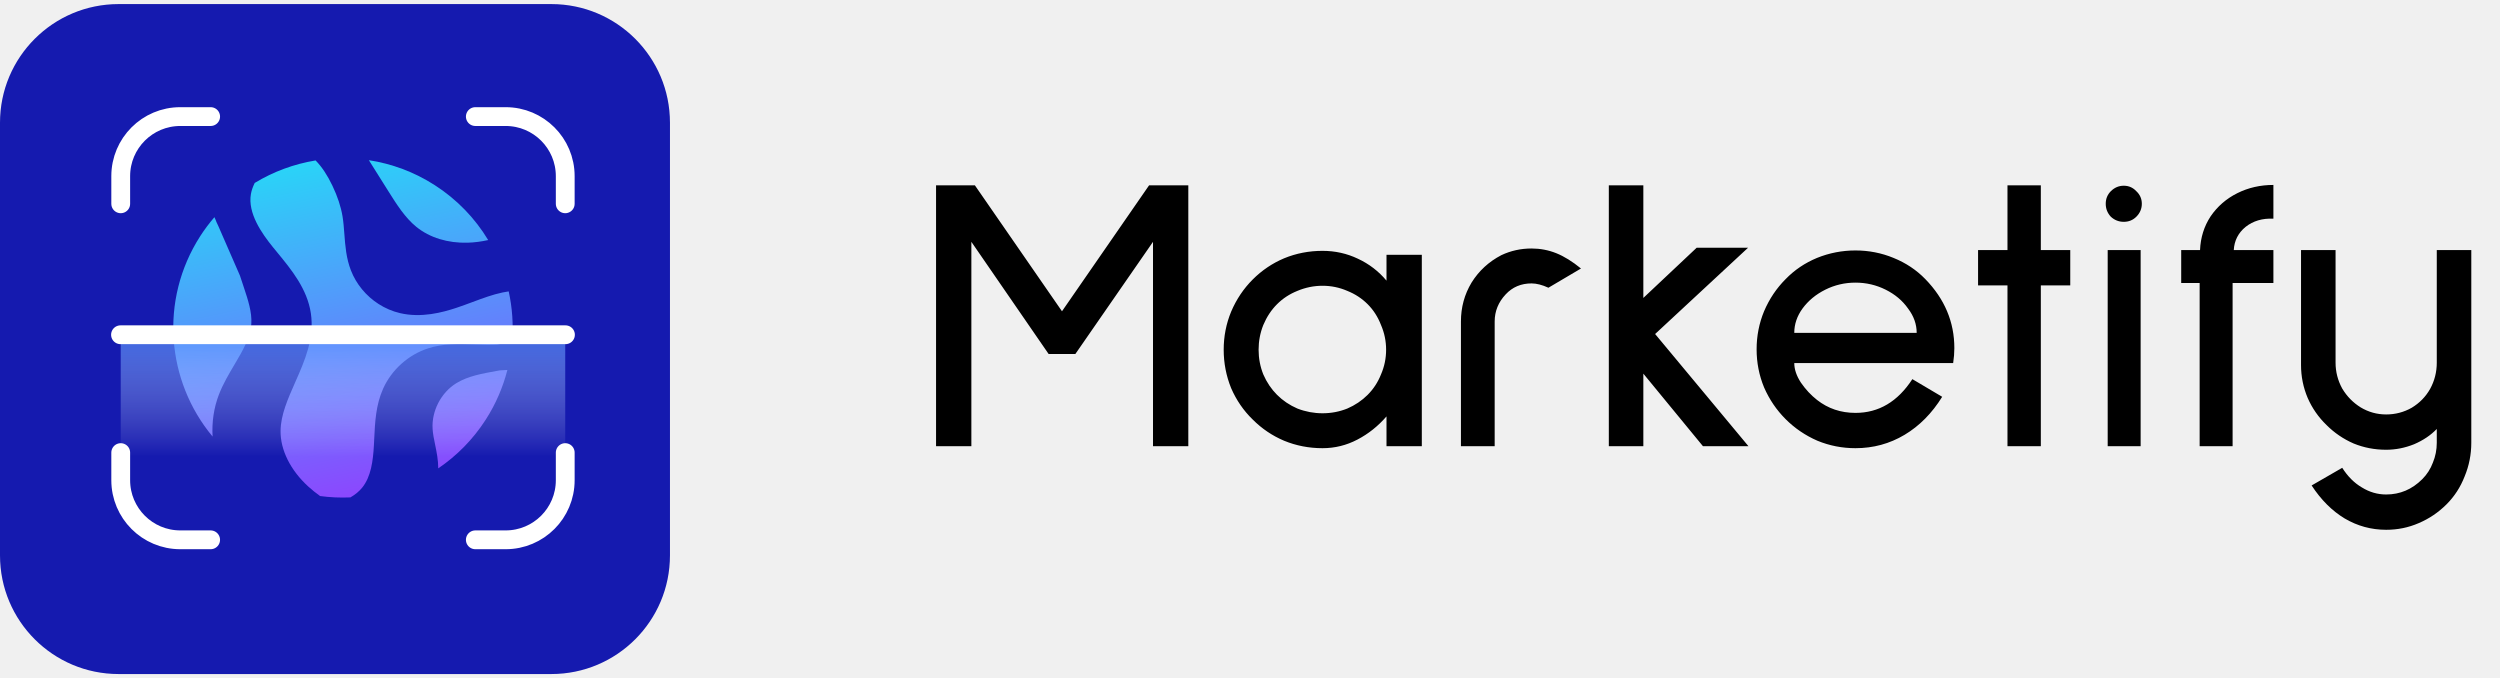
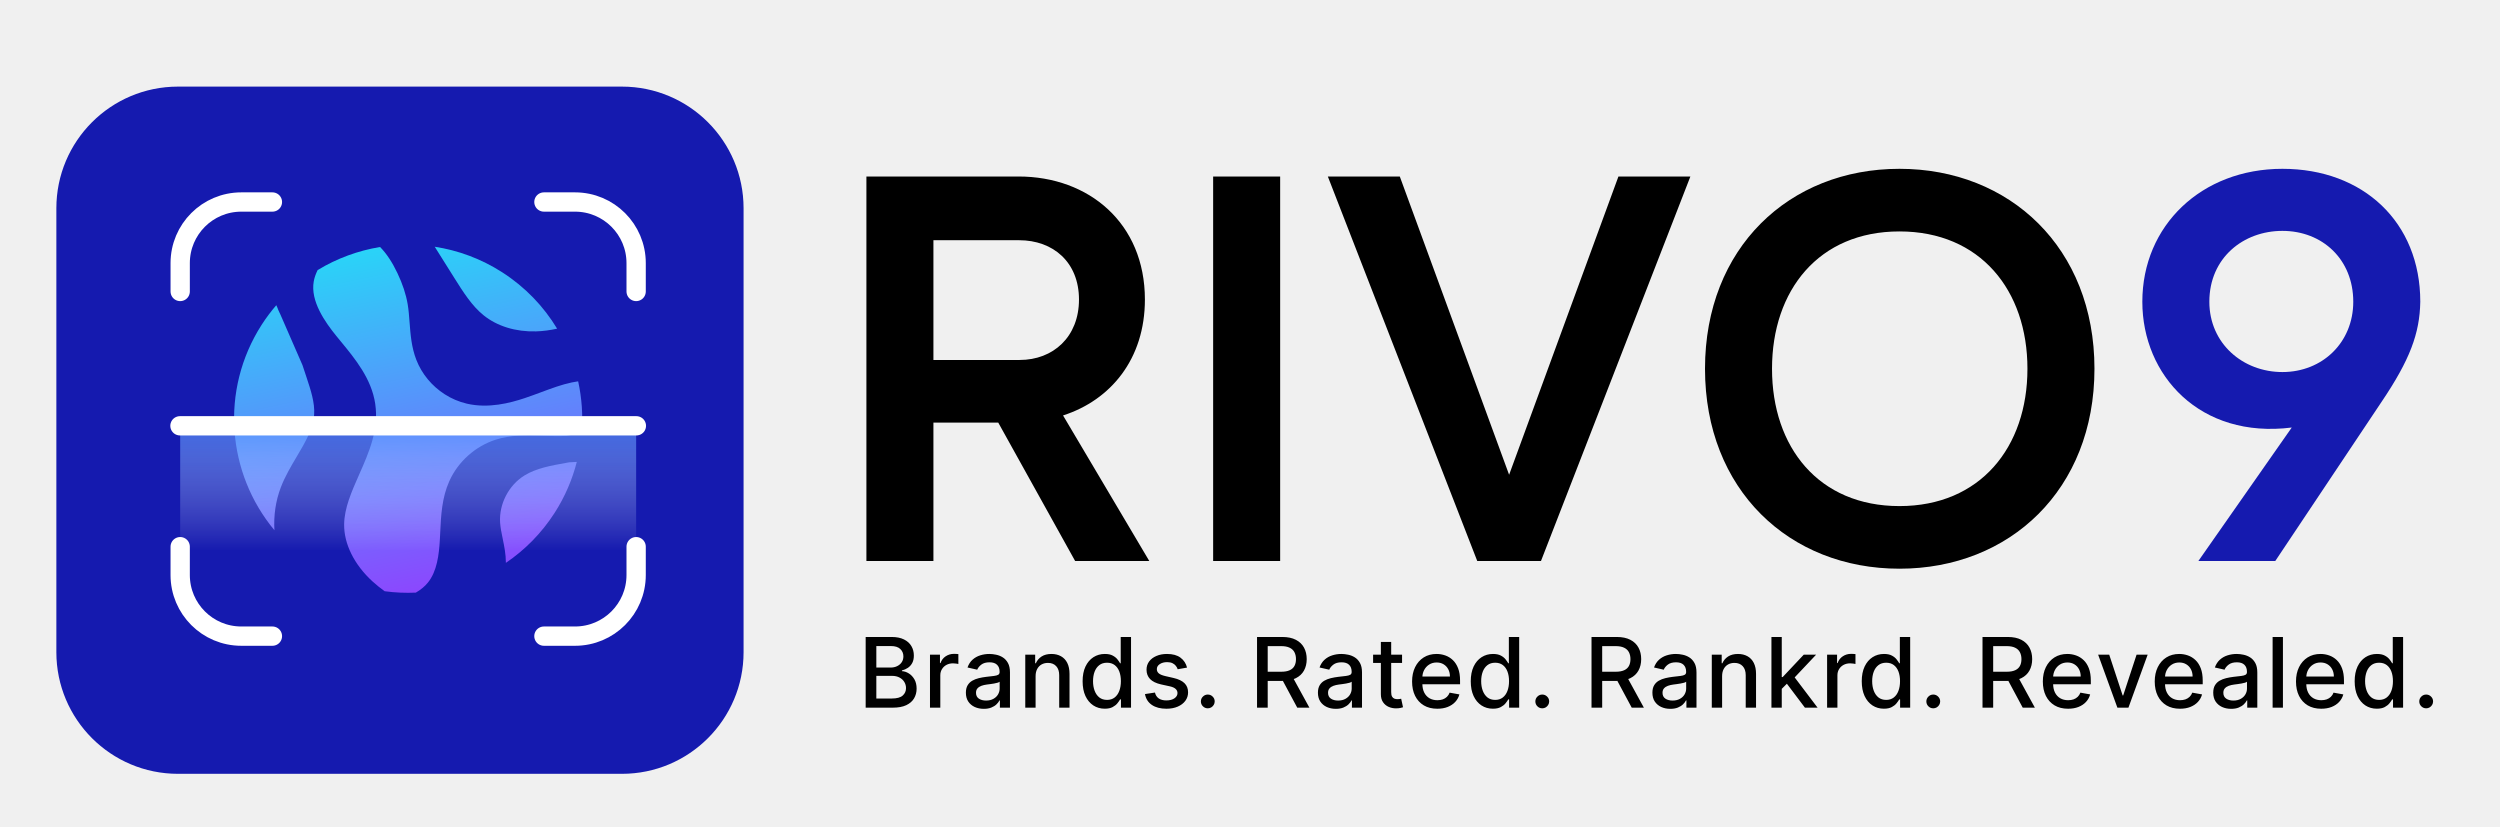
- <svg xmlns="http://www.w3.org/2000/svg" width="214" height="58" viewBox="0 0 214 58" fill="none">
-   <rect y="0.349" width="57.349" height="57.349" rx="10.153" fill="#151AAF" />
-   <path d="M98.697 38.197V20.701L92.048 30.305H89.764L83.149 20.701V38.197H80.126V15.865H83.451L90.906 26.645L98.361 15.865H101.72V38.197H98.697ZM118.684 38.197V35.645C117.968 36.473 117.14 37.134 116.199 37.626C115.259 38.119 114.263 38.365 113.21 38.365C112.046 38.365 110.949 38.152 109.919 37.727C108.912 37.301 108.016 36.697 107.233 35.913C106.449 35.152 105.833 34.257 105.386 33.227C104.96 32.175 104.748 31.078 104.748 29.936C104.748 28.794 104.96 27.708 105.386 26.678C105.833 25.626 106.449 24.708 107.233 23.924C108.016 23.141 108.912 22.536 109.919 22.111C110.949 21.686 112.046 21.473 113.21 21.473C114.285 21.473 115.293 21.697 116.233 22.145C117.196 22.592 118.013 23.219 118.684 24.025V21.809H121.707V38.197H118.684ZM113.21 24.462C112.472 24.462 111.755 24.607 111.061 24.898C110.389 25.167 109.807 25.548 109.315 26.04C108.822 26.533 108.431 27.126 108.139 27.82C107.871 28.492 107.736 29.197 107.736 29.936C107.736 30.674 107.871 31.38 108.139 32.051C108.431 32.723 108.822 33.305 109.315 33.798C109.807 34.29 110.389 34.682 111.061 34.973C111.755 35.242 112.472 35.376 113.21 35.376C113.949 35.376 114.654 35.242 115.326 34.973C115.998 34.682 116.58 34.29 117.072 33.798C117.565 33.305 117.946 32.723 118.214 32.051C118.505 31.38 118.651 30.674 118.651 29.936C118.651 29.197 118.505 28.492 118.214 27.82C117.946 27.126 117.565 26.533 117.072 26.04C116.58 25.548 115.998 25.167 115.326 24.898C114.654 24.607 113.949 24.462 113.21 24.462ZM132.545 24.63C132.007 24.383 131.526 24.26 131.101 24.26C130.205 24.26 129.466 24.574 128.884 25.201C128.257 25.872 127.944 26.645 127.944 27.518V38.197H125.056V27.518C125.056 26.309 125.358 25.201 125.963 24.193C126.589 23.186 127.44 22.402 128.515 21.842C129.321 21.462 130.183 21.271 131.101 21.271C131.84 21.271 132.545 21.406 133.216 21.674C133.888 21.943 134.593 22.38 135.332 22.984L132.545 24.63ZM145.775 38.197L140.67 31.984V38.197H137.715V15.865H140.67V25.503L145.237 21.204H149.637L141.678 28.592L149.67 38.197H145.775ZM153.59 31.078C153.59 31.615 153.78 32.175 154.161 32.757C154.564 33.339 155.023 33.831 155.538 34.234C156.478 34.973 157.575 35.343 158.829 35.343C160.821 35.343 162.445 34.38 163.698 32.454L166.251 33.966C165.377 35.376 164.303 36.462 163.027 37.223C161.751 37.984 160.351 38.365 158.829 38.365C157.687 38.365 156.601 38.152 155.571 37.727C154.541 37.279 153.635 36.663 152.851 35.88C152.068 35.096 151.452 34.19 151.004 33.16C150.579 32.13 150.366 31.044 150.366 29.902C150.366 28.76 150.579 27.674 151.004 26.645C151.452 25.592 152.068 24.674 152.851 23.891C153.612 23.107 154.508 22.503 155.538 22.077C156.59 21.652 157.687 21.439 158.829 21.439C159.971 21.439 161.056 21.652 162.086 22.077C163.139 22.503 164.045 23.107 164.807 23.891C166.463 25.592 167.292 27.563 167.292 29.801C167.292 30.204 167.258 30.63 167.191 31.078H153.59ZM158.829 24.193C157.911 24.193 157.049 24.395 156.243 24.798C155.437 25.201 154.788 25.738 154.295 26.41C153.825 27.059 153.59 27.753 153.59 28.492H164.068C164.068 27.753 163.821 27.059 163.329 26.41C162.859 25.738 162.221 25.201 161.415 24.798C160.609 24.395 159.747 24.193 158.829 24.193ZM174.695 24.428V38.197H171.84V24.428H169.322V21.406H171.84V15.865H174.695V21.406H177.214V24.428H174.695ZM181.795 18.988C181.37 18.988 181.001 18.842 180.687 18.551C180.396 18.238 180.251 17.868 180.251 17.443C180.251 17.018 180.396 16.659 180.687 16.368C181.001 16.055 181.37 15.898 181.795 15.898C182.221 15.898 182.579 16.055 182.87 16.368C183.183 16.659 183.34 17.018 183.34 17.443C183.34 17.868 183.183 18.238 182.87 18.551C182.579 18.842 182.221 18.988 181.795 18.988ZM180.418 38.197V21.406H183.239V38.197H180.418ZM191.111 24.227V38.197H188.29V24.227H186.711V21.406H188.323C188.368 20.331 188.67 19.368 189.23 18.518C189.812 17.667 190.573 17.006 191.514 16.536C192.454 16.066 193.484 15.831 194.603 15.831V18.719C193.663 18.674 192.868 18.91 192.219 19.424C191.592 19.939 191.256 20.6 191.211 21.406H194.603V24.227H191.111ZM204.256 45.35C202.98 45.35 201.793 45.026 200.696 44.376C199.621 43.727 198.681 42.787 197.875 41.555L200.494 40.044C200.965 40.783 201.524 41.343 202.174 41.723C202.823 42.126 203.517 42.328 204.256 42.328C205.442 42.328 206.472 41.891 207.345 41.018C207.748 40.615 208.051 40.145 208.252 39.608C208.476 39.07 208.588 38.499 208.588 37.895V36.719C208.073 37.257 207.424 37.693 206.64 38.029C205.856 38.343 205.062 38.499 204.256 38.499C203.271 38.499 202.342 38.32 201.468 37.962C200.595 37.581 199.823 37.055 199.151 36.384C198.457 35.712 197.92 34.94 197.539 34.066C197.159 33.171 196.968 32.23 196.968 31.245V21.406H199.924V31.044C199.924 31.828 200.114 32.566 200.494 33.26C200.897 33.932 201.424 34.469 202.073 34.872C202.745 35.275 203.472 35.477 204.256 35.477C205.039 35.477 205.767 35.286 206.439 34.906C207.11 34.503 207.636 33.966 208.017 33.294C208.398 32.6 208.588 31.85 208.588 31.044V21.406H211.543V37.895C211.543 38.902 211.353 39.865 210.972 40.783C210.614 41.701 210.099 42.496 209.427 43.167C208.733 43.861 207.939 44.399 207.043 44.779C206.17 45.16 205.241 45.35 204.256 45.35Z" fill="black" />
-   <path d="M20.059 31.228C20.768 30.032 21.437 28.903 21.513 27.705C21.576 26.718 21.227 25.666 20.89 24.649L20.541 23.597C19.936 22.189 19.323 20.785 18.704 19.385C18.645 19.266 18.587 19.146 18.534 19.019C18.506 18.952 18.48 18.885 18.455 18.818C18.422 18.742 18.387 18.667 18.353 18.591C17.917 19.099 17.509 19.639 17.137 20.218C13.624 25.689 14.244 32.627 18.198 37.369C18.128 36.149 18.297 34.919 18.739 33.775C19.091 32.861 19.583 32.031 20.059 31.228Z" fill="url(#paint0_linear_37_5149)" />
-   <path d="M43.84 29.228C43.483 29.311 43.117 29.391 42.73 29.463C42.672 29.474 42.614 29.484 42.556 29.495C41.95 29.532 41.316 29.509 40.659 29.483L40.549 29.478C39.212 29.425 37.908 29.412 36.643 29.82C34.957 30.363 33.519 31.653 32.795 33.27C32.17 34.666 32.101 36.132 32.034 37.549C32.026 37.734 32.017 37.92 32.007 38.104C31.935 39.438 31.763 40.802 31.006 41.739C30.749 42.057 30.416 42.334 29.998 42.577C29.134 42.616 28.264 42.578 27.399 42.461C27.044 42.207 26.705 41.936 26.383 41.642C24.858 40.248 23.995 38.512 24.016 36.878C24.034 35.514 24.632 34.16 25.267 32.728L25.267 32.726C26.085 30.878 26.931 28.967 26.609 26.814C26.297 24.727 24.942 23.079 23.747 21.626L23.716 21.587C23.596 21.442 23.476 21.296 23.358 21.151C22.41 19.983 21.185 18.24 21.48 16.6C21.534 16.299 21.641 15.989 21.804 15.659C23.409 14.684 25.181 14.034 27.014 13.734C27.545 14.272 28.02 14.984 28.457 15.901C28.897 16.825 29.179 17.679 29.319 18.514C29.398 18.989 29.436 19.483 29.475 20.006L29.476 20.016L29.476 20.017C29.553 21.043 29.633 22.102 30.04 23.149C30.499 24.333 31.346 25.341 32.405 26.021C32.969 26.383 33.593 26.653 34.252 26.806C36.066 27.23 37.871 26.748 39.071 26.349C39.531 26.196 39.984 26.027 40.423 25.864L40.441 25.857L40.448 25.855C41.332 25.526 42.168 25.214 43.024 25.034C43.196 24.998 43.37 24.969 43.545 24.943C43.853 26.343 43.954 27.787 43.84 29.228Z" fill="url(#paint1_linear_37_5149)" />
-   <path d="M40.028 20.775C38.337 20.823 36.781 20.345 35.643 19.423C34.671 18.637 33.948 17.487 33.248 16.374L33.248 16.374L31.575 13.712C33.524 14.012 35.443 14.711 37.209 15.845C39.141 17.086 40.678 18.708 41.789 20.549C41.187 20.683 40.599 20.759 40.028 20.775Z" fill="url(#paint2_linear_37_5149)" />
-   <path d="M43.318 31.674C43.356 31.673 43.394 31.671 43.432 31.669C43.056 33.137 42.446 34.572 41.582 35.918C40.486 37.624 39.093 39.023 37.514 40.092C37.512 39.378 37.381 38.716 37.249 38.077C37.151 37.603 37.058 37.156 37.031 36.727C36.933 35.188 37.749 33.61 39.062 32.8C40.045 32.195 41.266 31.976 42.559 31.744L42.791 31.702C42.966 31.693 43.138 31.683 43.318 31.674Z" fill="url(#paint3_linear_37_5149)" />
-   <rect x="10.334" y="28.655" width="38.05" height="13.936" fill="url(#paint4_linear_37_5149)" />
-   <path d="M10.315 28.655H48.403" stroke="white" stroke-width="1.61" stroke-linecap="round" />
-   <path d="M10.334 17.445V15.079C10.334 12.262 12.617 9.979 15.434 9.979H18.031" stroke="white" stroke-width="1.61" stroke-linecap="round" />
-   <path d="M10.334 38.742V41.108C10.334 43.924 12.617 46.208 15.434 46.208H18.03" stroke="white" stroke-width="1.61" stroke-linecap="round" />
-   <path d="M48.384 17.445V15.079C48.384 12.262 46.101 9.979 43.285 9.979H40.688" stroke="white" stroke-width="1.61" stroke-linecap="round" />
-   <path d="M48.384 38.742V41.108C48.384 43.924 46.101 46.208 43.285 46.208H40.688" stroke="white" stroke-width="1.61" stroke-linecap="round" />
+ <svg xmlns="http://www.w3.org/2000/svg" width="484" height="160" viewBox="0 0 484 160" fill="none">
+   <rect x="10.911" y="16.767" width="133.045" height="133.045" rx="23.555" fill="#151AAF" />
+   <path d="M57.446 88.404C59.09 85.63 60.643 83.01 60.819 80.231C60.964 77.941 60.156 75.502 59.374 73.142L58.565 70.7C57.16 67.435 55.739 64.178 54.303 60.93C54.166 60.654 54.03 60.374 53.907 60.081C53.842 59.925 53.784 59.769 53.725 59.613C53.647 59.437 53.567 59.263 53.489 59.087C52.477 60.265 51.53 61.519 50.667 62.863C42.517 75.553 43.956 91.649 53.129 102.65C52.965 99.821 53.359 96.966 54.383 94.312C55.201 92.193 56.342 90.267 57.446 88.404Z" fill="url(#paint0_linear_872_3492)" />
+   <path d="M112.616 83.764C111.788 83.958 110.939 84.143 110.041 84.311C109.907 84.336 109.772 84.359 109.637 84.384C108.231 84.471 106.759 84.415 105.235 84.355L104.98 84.345C101.879 84.222 98.853 84.191 95.919 85.137C92.008 86.398 88.672 89.39 86.992 93.141C85.542 96.38 85.382 99.78 85.227 103.068C85.207 103.499 85.187 103.929 85.163 104.356C84.996 107.452 84.598 110.615 82.842 112.79C82.246 113.527 81.473 114.17 80.503 114.733C78.498 114.823 76.481 114.736 74.473 114.464C73.651 113.874 72.863 113.245 72.118 112.565C68.579 109.33 66.578 105.302 66.626 101.513C66.667 98.347 68.056 95.208 69.527 91.884L69.528 91.881C71.425 87.594 73.388 83.16 72.641 78.164C71.918 73.322 68.775 69.5 66.002 66.128L65.929 66.039C65.65 65.701 65.373 65.363 65.099 65.026C62.9 62.316 60.058 58.274 60.743 54.468C60.868 53.77 61.117 53.052 61.494 52.286C65.217 50.024 69.328 48.517 73.581 47.819C74.813 49.068 75.915 50.719 76.929 52.846C77.949 54.989 78.603 56.972 78.927 58.908C79.112 60.01 79.198 61.157 79.29 62.37L79.292 62.394L79.292 62.397C79.472 64.775 79.658 67.234 80.6 69.662C81.665 72.408 83.629 74.746 86.087 76.324C87.396 77.165 88.844 77.79 90.372 78.146C94.58 79.129 98.768 78.012 101.552 77.086C102.619 76.731 103.671 76.339 104.69 75.96L104.73 75.945L104.745 75.939C106.797 75.175 108.736 74.453 110.723 74.034C111.122 73.95 111.526 73.885 111.93 73.825C112.645 77.071 112.88 80.422 112.616 83.764Z" fill="url(#paint1_linear_872_3492)" />
+   <path d="M103.773 64.155C99.849 64.266 96.238 63.157 93.598 61.018C91.344 59.194 89.666 56.526 88.044 53.945L88.043 53.945L84.162 47.769C88.683 48.464 93.136 50.087 97.232 52.718C101.713 55.596 105.279 59.359 107.858 63.629C106.461 63.94 105.096 64.118 103.773 64.155Z" fill="url(#paint2_linear_872_3492)" />
+   <path d="M111.405 89.439C111.492 89.436 111.581 89.431 111.669 89.427C110.797 92.834 109.382 96.162 107.378 99.284C104.836 103.242 101.603 106.487 97.94 108.968C97.936 107.312 97.63 105.776 97.324 104.293C97.097 103.194 96.883 102.156 96.819 101.162C96.592 97.591 98.485 93.93 101.532 92.052C103.811 90.647 106.644 90.139 109.643 89.602L110.181 89.504C110.588 89.483 110.988 89.459 111.405 89.439Z" fill="url(#paint3_linear_872_3492)" />
+   <rect x="34.884" y="82.436" width="88.274" height="32.331" fill="url(#paint4_linear_872_3492)" />
+   <path d="M34.84 82.436H123.202" stroke="white" stroke-width="3.736" stroke-linecap="round" />
+   <path d="M34.885 56.429V50.939C34.885 44.406 40.181 39.109 46.715 39.109H52.74" stroke="white" stroke-width="3.736" stroke-linecap="round" />
+   <path d="M34.884 105.836V111.325C34.884 117.859 40.181 123.156 46.714 123.156H52.739" stroke="white" stroke-width="3.736" stroke-linecap="round" />
+   <path d="M123.157 56.429V50.939C123.157 44.406 117.861 39.109 111.327 39.109H105.302" stroke="white" stroke-width="3.736" stroke-linecap="round" />
+   <path d="M123.157 105.836V111.325C123.157 117.859 117.861 123.156 111.327 123.156H105.302" stroke="white" stroke-width="3.736" stroke-linecap="round" />
+   <path d="M180.71 46.507V69.69H197.406C203.893 69.69 208.891 65.223 208.891 57.992C208.891 50.761 203.893 46.507 197.3 46.507H180.71ZM221.653 57.992C221.653 69.477 215.059 77.453 205.807 80.431L222.503 108.612H208.147L193.259 81.813H180.71V108.612H167.736V34.171H197.193C210.805 34.171 221.653 43.21 221.653 57.992ZM234.864 34.171H247.838V108.612H234.864V34.171ZM292.164 91.916L313.327 34.171H327.258L298.332 108.612H285.996L257.07 34.171H271.001L292.164 91.916ZM367.735 44.805C352.103 44.805 343.063 56.184 343.063 71.391C343.063 86.599 352.103 97.978 367.735 97.978C383.368 97.978 392.513 86.599 392.513 71.391C392.513 56.184 383.368 44.805 367.735 44.805ZM367.735 110.101C346.36 110.101 330.089 94.787 330.089 71.391C330.089 47.996 346.36 32.682 367.735 32.682C389.11 32.682 405.488 47.996 405.488 71.391C405.488 94.787 389.11 110.101 367.735 110.101Z" fill="black" />
+   <path d="M441.874 72.029C449.637 72.029 455.592 66.287 455.592 58.417C455.592 50.229 449.637 44.699 441.874 44.699C434.324 44.699 427.73 49.91 427.73 58.417C427.73 66.5 434.217 72.029 441.874 72.029ZM425.603 108.612L443.682 82.77C425.922 85.004 414.756 72.668 414.756 58.417C414.756 43.636 426.241 32.682 441.874 32.682C457.507 32.682 468.567 42.997 468.567 58.417C468.46 64.585 466.546 69.69 461.016 77.879L440.492 108.612H425.603Z" fill="#151AAF" />
+   <path d="M167.593 137.004V123.318H172.605C173.576 123.318 174.38 123.479 175.017 123.799C175.654 124.116 176.131 124.545 176.447 125.089C176.764 125.628 176.922 126.236 176.922 126.913C176.922 127.484 176.817 127.965 176.608 128.357C176.398 128.744 176.118 129.056 175.766 129.292C175.418 129.524 175.035 129.693 174.616 129.8V129.934C175.071 129.956 175.514 130.103 175.946 130.375C176.383 130.642 176.743 131.023 177.029 131.518C177.314 132.012 177.456 132.614 177.456 133.322C177.456 134.021 177.291 134.65 176.962 135.206C176.637 135.759 176.133 136.198 175.452 136.523C174.77 136.844 173.899 137.004 172.839 137.004H167.593ZM169.658 135.233H172.638C173.627 135.233 174.336 135.042 174.763 134.658C175.191 134.275 175.405 133.796 175.405 133.222C175.405 132.79 175.296 132.393 175.077 132.032C174.859 131.671 174.547 131.384 174.142 131.17C173.741 130.956 173.264 130.849 172.712 130.849H169.658V135.233ZM169.658 129.239H172.424C172.888 129.239 173.304 129.15 173.674 128.972C174.048 128.793 174.344 128.544 174.563 128.223C174.785 127.898 174.897 127.515 174.897 127.074C174.897 126.508 174.699 126.033 174.302 125.65C173.906 125.267 173.297 125.076 172.478 125.076H169.658V129.239ZM180.046 137.004V126.74H181.977V128.37H182.084C182.271 127.818 182.601 127.383 183.073 127.067C183.55 126.746 184.089 126.586 184.691 126.586C184.815 126.586 184.962 126.59 185.132 126.599C185.305 126.608 185.441 126.619 185.539 126.633V128.544C185.459 128.522 185.316 128.497 185.112 128.47C184.907 128.439 184.702 128.424 184.497 128.424C184.024 128.424 183.603 128.524 183.234 128.724C182.868 128.92 182.579 129.194 182.365 129.546C182.151 129.894 182.044 130.29 182.044 130.736V137.004H180.046ZM190.465 137.231C189.814 137.231 189.226 137.111 188.7 136.87C188.175 136.625 187.758 136.271 187.451 135.808C187.148 135.345 186.996 134.777 186.996 134.104C186.996 133.525 187.108 133.048 187.331 132.674C187.553 132.3 187.854 132.003 188.233 131.785C188.611 131.567 189.035 131.402 189.502 131.29C189.97 131.179 190.447 131.094 190.932 131.036C191.547 130.965 192.046 130.907 192.429 130.863C192.812 130.814 193.091 130.736 193.265 130.629C193.438 130.522 193.525 130.348 193.525 130.108V130.061C193.525 129.477 193.36 129.025 193.031 128.704C192.706 128.384 192.22 128.223 191.574 128.223C190.901 128.223 190.371 128.372 189.983 128.671C189.6 128.965 189.335 129.292 189.188 129.653L187.31 129.226C187.533 128.602 187.858 128.098 188.286 127.715C188.718 127.328 189.215 127.047 189.776 126.873C190.338 126.695 190.928 126.606 191.547 126.606C191.957 126.606 192.391 126.655 192.85 126.753C193.314 126.847 193.746 127.02 194.147 127.274C194.552 127.528 194.884 127.891 195.142 128.363C195.401 128.831 195.53 129.439 195.53 130.188V137.004H193.579V135.601H193.499C193.369 135.859 193.176 136.113 192.917 136.363C192.659 136.612 192.327 136.819 191.921 136.984C191.516 137.149 191.03 137.231 190.465 137.231ZM190.899 135.627C191.451 135.627 191.924 135.518 192.316 135.3C192.712 135.082 193.013 134.797 193.218 134.445C193.427 134.088 193.532 133.707 193.532 133.302V131.979C193.461 132.05 193.323 132.117 193.118 132.179C192.917 132.237 192.688 132.288 192.429 132.333C192.171 132.373 191.919 132.411 191.674 132.447C191.429 132.478 191.224 132.504 191.059 132.527C190.672 132.576 190.318 132.658 189.997 132.774C189.681 132.89 189.427 133.057 189.235 133.275C189.048 133.489 188.954 133.774 188.954 134.131C188.954 134.625 189.137 134.999 189.502 135.253C189.868 135.503 190.333 135.627 190.899 135.627ZM200.491 130.91V137.004H198.492V126.74H200.41V128.41H200.537C200.773 127.867 201.143 127.43 201.647 127.1C202.154 126.771 202.794 126.606 203.565 126.606C204.264 126.606 204.877 126.753 205.402 127.047C205.928 127.337 206.336 127.769 206.625 128.343C206.915 128.918 207.059 129.629 207.059 130.475V137.004H205.061V130.716C205.061 129.972 204.868 129.39 204.48 128.972C204.092 128.548 203.56 128.337 202.883 128.337C202.42 128.337 202.007 128.437 201.647 128.637C201.29 128.838 201.007 129.132 200.798 129.52C200.593 129.903 200.491 130.366 200.491 130.91ZM213.883 137.205C213.054 137.205 212.315 136.993 211.664 136.57C211.018 136.142 210.51 135.534 210.141 134.745C209.775 133.952 209.593 133.001 209.593 131.892C209.593 130.783 209.777 129.834 210.147 129.045C210.521 128.257 211.034 127.653 211.684 127.234C212.335 126.815 213.072 126.606 213.896 126.606C214.533 126.606 215.046 126.713 215.433 126.927C215.825 127.136 216.128 127.381 216.342 127.662C216.56 127.942 216.73 128.19 216.85 128.404H216.97V123.318H218.968V137.004H217.017V135.407H216.85C216.73 135.625 216.556 135.875 216.329 136.155C216.106 136.436 215.798 136.681 215.406 136.89C215.014 137.1 214.506 137.205 213.883 137.205ZM214.324 135.5C214.899 135.5 215.384 135.349 215.781 135.046C216.182 134.739 216.485 134.313 216.689 133.77C216.899 133.226 217.004 132.594 217.004 131.872C217.004 131.159 216.901 130.535 216.696 130.001C216.491 129.466 216.19 129.05 215.794 128.751C215.397 128.453 214.907 128.303 214.324 128.303C213.722 128.303 213.221 128.459 212.82 128.771C212.419 129.083 212.116 129.508 211.911 130.047C211.711 130.587 211.611 131.195 211.611 131.872C211.611 132.558 211.713 133.175 211.918 133.723C212.123 134.271 212.426 134.705 212.827 135.026C213.232 135.342 213.731 135.5 214.324 135.5ZM229.813 129.246L228.002 129.566C227.926 129.335 227.806 129.114 227.641 128.905C227.48 128.695 227.262 128.524 226.986 128.39C226.71 128.257 226.365 128.19 225.95 128.19C225.384 128.19 224.912 128.317 224.533 128.571C224.155 128.82 223.965 129.143 223.965 129.54C223.965 129.883 224.092 130.159 224.346 130.368C224.6 130.578 225.01 130.749 225.576 130.883L227.207 131.257C228.151 131.475 228.855 131.812 229.318 132.266C229.782 132.721 230.013 133.311 230.013 134.037C230.013 134.652 229.835 135.2 229.479 135.681C229.127 136.158 228.634 136.532 228.002 136.804C227.374 137.075 226.645 137.211 225.817 137.211C224.667 137.211 223.729 136.966 223.003 136.476C222.277 135.982 221.831 135.28 221.667 134.371L223.598 134.077C223.718 134.58 223.965 134.961 224.34 135.22C224.714 135.474 225.202 135.601 225.803 135.601C226.458 135.601 226.982 135.465 227.374 135.193C227.766 134.917 227.962 134.58 227.962 134.184C227.962 133.863 227.841 133.594 227.601 133.375C227.365 133.157 227.002 132.992 226.512 132.881L224.774 132.5C223.816 132.282 223.108 131.934 222.649 131.457C222.195 130.981 221.967 130.377 221.967 129.647C221.967 129.041 222.137 128.51 222.475 128.056C222.814 127.602 223.282 127.247 223.879 126.994C224.476 126.735 225.159 126.606 225.93 126.606C227.039 126.606 227.913 126.847 228.55 127.328C229.187 127.804 229.608 128.444 229.813 129.246ZM233.828 137.131C233.462 137.131 233.148 137.002 232.885 136.743C232.623 136.481 232.491 136.164 232.491 135.794C232.491 135.429 232.623 135.117 232.885 134.859C233.148 134.596 233.462 134.465 233.828 134.465C234.193 134.465 234.507 134.596 234.77 134.859C235.033 135.117 235.164 135.429 235.164 135.794C235.164 136.04 235.102 136.264 234.977 136.469C234.857 136.67 234.696 136.83 234.496 136.951C234.295 137.071 234.073 137.131 233.828 137.131ZM243.363 137.004V123.318H248.241C249.301 123.318 250.181 123.501 250.881 123.866C251.585 124.231 252.11 124.737 252.458 125.383C252.805 126.025 252.979 126.766 252.979 127.608C252.979 128.446 252.803 129.183 252.451 129.82C252.104 130.453 251.578 130.945 250.874 131.297C250.174 131.649 249.295 131.825 248.234 131.825H244.539V130.047H248.047C248.715 130.047 249.259 129.952 249.678 129.76C250.101 129.569 250.411 129.29 250.607 128.925C250.803 128.559 250.901 128.121 250.901 127.608C250.901 127.092 250.8 126.644 250.6 126.265C250.404 125.886 250.094 125.597 249.671 125.396C249.252 125.191 248.702 125.089 248.02 125.089H245.428V137.004H243.363ZM250.119 130.829L253.5 137.004H251.148L247.833 130.829H250.119ZM258.619 137.231C257.969 137.231 257.381 137.111 256.855 136.87C256.33 136.625 255.913 136.271 255.606 135.808C255.303 135.345 255.151 134.777 255.151 134.104C255.151 133.525 255.263 133.048 255.485 132.674C255.708 132.3 256.009 132.003 256.387 131.785C256.766 131.567 257.189 131.402 257.657 131.29C258.125 131.179 258.602 131.094 259.087 131.036C259.702 130.965 260.201 130.907 260.584 130.863C260.967 130.814 261.246 130.736 261.419 130.629C261.593 130.522 261.68 130.348 261.68 130.108V130.061C261.68 129.477 261.515 129.025 261.186 128.704C260.86 128.384 260.375 128.223 259.729 128.223C259.056 128.223 258.526 128.372 258.138 128.671C257.755 128.965 257.49 129.292 257.343 129.653L255.465 129.226C255.688 128.602 256.013 128.098 256.441 127.715C256.873 127.328 257.37 127.047 257.931 126.873C258.492 126.695 259.083 126.606 259.702 126.606C260.112 126.606 260.546 126.655 261.005 126.753C261.468 126.847 261.901 127.02 262.301 127.274C262.707 127.528 263.039 127.891 263.297 128.363C263.556 128.831 263.685 129.439 263.685 130.188V137.004H261.733V135.601H261.653C261.524 135.859 261.33 136.113 261.072 136.363C260.814 136.612 260.482 136.819 260.076 136.984C259.671 137.149 259.185 137.231 258.619 137.231ZM259.054 135.627C259.606 135.627 260.078 135.518 260.47 135.3C260.867 135.082 261.168 134.797 261.373 134.445C261.582 134.088 261.687 133.707 261.687 133.302V131.979C261.615 132.05 261.477 132.117 261.272 132.179C261.072 132.237 260.842 132.288 260.584 132.333C260.326 132.373 260.074 132.411 259.829 132.447C259.584 132.478 259.379 132.504 259.214 132.527C258.827 132.576 258.472 132.658 258.152 132.774C257.835 132.89 257.581 133.057 257.39 133.275C257.203 133.489 257.109 133.774 257.109 134.131C257.109 134.625 257.292 134.999 257.657 135.253C258.022 135.503 258.488 135.627 259.054 135.627ZM271.439 126.74V128.343H265.832V126.74H271.439ZM267.336 124.28H269.334V133.99C269.334 134.378 269.392 134.67 269.507 134.866C269.623 135.057 269.772 135.189 269.955 135.26C270.142 135.327 270.345 135.36 270.563 135.36C270.724 135.36 270.864 135.349 270.984 135.327C271.104 135.304 271.198 135.287 271.265 135.273L271.626 136.924C271.51 136.968 271.345 137.013 271.131 137.057C270.917 137.106 270.65 137.133 270.329 137.138C269.804 137.147 269.314 137.053 268.859 136.857C268.405 136.661 268.037 136.358 267.757 135.948C267.476 135.538 267.336 135.024 267.336 134.405V124.28ZM278.264 137.211C277.252 137.211 276.381 136.995 275.651 136.563C274.924 136.126 274.363 135.514 273.967 134.725C273.575 133.932 273.379 133.003 273.379 131.939C273.379 130.887 273.575 129.961 273.967 129.159C274.363 128.357 274.916 127.731 275.624 127.281C276.337 126.831 277.17 126.606 278.123 126.606C278.702 126.606 279.264 126.702 279.807 126.893C280.351 127.085 280.839 127.386 281.271 127.795C281.703 128.205 282.044 128.738 282.293 129.393C282.543 130.043 282.667 130.834 282.667 131.765V132.473H274.508V130.976H280.709C280.709 130.451 280.602 129.985 280.389 129.58C280.175 129.17 279.874 128.847 279.486 128.611C279.103 128.375 278.653 128.257 278.137 128.257C277.575 128.257 277.085 128.395 276.666 128.671C276.252 128.943 275.931 129.299 275.704 129.74C275.481 130.177 275.37 130.651 275.37 131.163V132.333C275.37 133.019 275.49 133.603 275.731 134.084C275.976 134.565 276.317 134.932 276.753 135.186C277.19 135.436 277.7 135.561 278.284 135.561C278.662 135.561 279.008 135.507 279.319 135.4C279.631 135.289 279.901 135.124 280.128 134.906C280.355 134.687 280.529 134.418 280.649 134.097L282.54 134.438C282.389 134.995 282.117 135.483 281.725 135.901C281.338 136.316 280.85 136.639 280.262 136.87C279.678 137.098 279.012 137.211 278.264 137.211ZM289.028 137.205C288.199 137.205 287.46 136.993 286.809 136.57C286.163 136.142 285.655 135.534 285.286 134.745C284.92 133.952 284.738 133.001 284.738 131.892C284.738 130.783 284.923 129.834 285.292 129.045C285.667 128.257 286.179 127.653 286.829 127.234C287.48 126.815 288.217 126.606 289.041 126.606C289.678 126.606 290.191 126.713 290.578 126.927C290.97 127.136 291.273 127.381 291.487 127.662C291.705 127.942 291.875 128.19 291.995 128.404H292.115V123.318H294.113V137.004H292.162V135.407H291.995C291.875 135.625 291.701 135.875 291.474 136.155C291.251 136.436 290.944 136.681 290.551 136.89C290.159 137.1 289.652 137.205 289.028 137.205ZM289.469 135.5C290.044 135.5 290.529 135.349 290.926 135.046C291.327 134.739 291.63 134.313 291.835 133.77C292.044 133.226 292.149 132.594 292.149 131.872C292.149 131.159 292.046 130.535 291.841 130.001C291.636 129.466 291.336 129.05 290.939 128.751C290.543 128.453 290.053 128.303 289.469 128.303C288.867 128.303 288.366 128.459 287.965 128.771C287.564 129.083 287.261 129.508 287.057 130.047C286.856 130.587 286.756 131.195 286.756 131.872C286.756 132.558 286.858 133.175 287.063 133.723C287.268 134.271 287.571 134.705 287.972 135.026C288.377 135.342 288.876 135.5 289.469 135.5ZM298.583 137.131C298.217 137.131 297.903 137.002 297.64 136.743C297.378 136.481 297.246 136.164 297.246 135.794C297.246 135.429 297.378 135.117 297.64 134.859C297.903 134.596 298.217 134.465 298.583 134.465C298.948 134.465 299.262 134.596 299.525 134.859C299.788 135.117 299.919 135.429 299.919 135.794C299.919 136.04 299.857 136.264 299.732 136.469C299.612 136.67 299.451 136.83 299.251 136.951C299.05 137.071 298.828 137.131 298.583 137.131ZM308.118 137.004V123.318H312.996C314.056 123.318 314.936 123.501 315.636 123.866C316.34 124.231 316.865 124.737 317.213 125.383C317.56 126.025 317.734 126.766 317.734 127.608C317.734 128.446 317.558 129.183 317.206 129.82C316.859 130.453 316.333 130.945 315.629 131.297C314.929 131.649 314.05 131.825 312.989 131.825H309.294V130.047H312.802C313.47 130.047 314.014 129.952 314.433 129.76C314.856 129.569 315.166 129.29 315.362 128.925C315.558 128.559 315.656 128.121 315.656 127.608C315.656 127.092 315.555 126.644 315.355 126.265C315.159 125.886 314.849 125.597 314.426 125.396C314.007 125.191 313.457 125.089 312.775 125.089H310.183V137.004H308.118ZM314.874 130.829L318.255 137.004H315.903L312.588 130.829H314.874ZM323.374 137.231C322.724 137.231 322.136 137.111 321.61 136.87C321.085 136.625 320.668 136.271 320.361 135.808C320.058 135.345 319.906 134.777 319.906 134.104C319.906 133.525 320.018 133.048 320.24 132.674C320.463 132.3 320.764 132.003 321.142 131.785C321.521 131.567 321.944 131.402 322.412 131.29C322.88 131.179 323.357 131.094 323.842 131.036C324.457 130.965 324.956 130.907 325.339 130.863C325.722 130.814 326.001 130.736 326.174 130.629C326.348 130.522 326.435 130.348 326.435 130.108V130.061C326.435 129.477 326.27 129.025 325.941 128.704C325.615 128.384 325.13 128.223 324.484 128.223C323.811 128.223 323.281 128.372 322.893 128.671C322.51 128.965 322.245 129.292 322.098 129.653L320.22 129.226C320.443 128.602 320.768 128.098 321.196 127.715C321.628 127.328 322.125 127.047 322.686 126.873C323.247 126.695 323.838 126.606 324.457 126.606C324.867 126.606 325.301 126.655 325.76 126.753C326.223 126.847 326.656 127.02 327.056 127.274C327.462 127.528 327.794 127.891 328.052 128.363C328.311 128.831 328.44 129.439 328.44 130.188V137.004H326.488V135.601H326.408C326.279 135.859 326.085 136.113 325.827 136.363C325.569 136.612 325.237 136.819 324.831 136.984C324.426 137.149 323.94 137.231 323.374 137.231ZM323.809 135.627C324.361 135.627 324.833 135.518 325.225 135.3C325.622 135.082 325.923 134.797 326.128 134.445C326.337 134.088 326.442 133.707 326.442 133.302V131.979C326.37 132.05 326.232 132.117 326.027 132.179C325.827 132.237 325.597 132.288 325.339 132.333C325.081 132.373 324.829 132.411 324.584 132.447C324.339 132.478 324.134 132.504 323.969 132.527C323.582 132.576 323.227 132.658 322.907 132.774C322.59 132.89 322.336 133.057 322.145 133.275C321.958 133.489 321.864 133.774 321.864 134.131C321.864 134.625 322.047 134.999 322.412 135.253C322.777 135.503 323.243 135.627 323.809 135.627ZM333.4 130.91V137.004H331.402V126.74H333.32V128.41H333.447C333.683 127.867 334.053 127.43 334.556 127.1C335.064 126.771 335.704 126.606 336.474 126.606C337.174 126.606 337.786 126.753 338.312 127.047C338.838 127.337 339.245 127.769 339.535 128.343C339.824 128.918 339.969 129.629 339.969 130.475V137.004H337.971V130.716C337.971 129.972 337.777 129.39 337.39 128.972C337.002 128.548 336.47 128.337 335.793 128.337C335.329 128.337 334.917 128.437 334.556 128.637C334.2 128.838 333.917 129.132 333.708 129.52C333.503 129.903 333.4 130.366 333.4 130.91ZM344.788 133.522L344.774 131.083H345.122L349.212 126.74H351.604L346.94 131.685H346.625L344.788 133.522ZM342.95 137.004V123.318H344.948V137.004H342.95ZM349.432 137.004L345.757 132.126L347.133 130.729L351.885 137.004H349.432ZM353.726 137.004V126.74H355.657V128.37H355.764C355.951 127.818 356.281 127.383 356.753 127.067C357.23 126.746 357.769 126.586 358.37 126.586C358.495 126.586 358.642 126.59 358.812 126.599C358.985 126.608 359.121 126.619 359.219 126.633V128.544C359.139 128.522 358.996 128.497 358.791 128.47C358.587 128.439 358.382 128.424 358.177 128.424C357.704 128.424 357.283 128.524 356.914 128.724C356.548 128.92 356.259 129.194 356.045 129.546C355.831 129.894 355.724 130.29 355.724 130.736V137.004H353.726ZM364.724 137.205C363.896 137.205 363.156 136.993 362.506 136.57C361.86 136.142 361.352 135.534 360.982 134.745C360.617 133.952 360.434 133.001 360.434 131.892C360.434 130.783 360.619 129.834 360.989 129.045C361.363 128.257 361.875 127.653 362.526 127.234C363.176 126.815 363.913 126.606 364.738 126.606C365.375 126.606 365.887 126.713 366.275 126.927C366.667 127.136 366.97 127.381 367.183 127.662C367.402 127.942 367.571 128.19 367.691 128.404H367.812V123.318H369.81V137.004H367.858V135.407H367.691C367.571 135.625 367.397 135.875 367.17 136.155C366.947 136.436 366.64 136.681 366.248 136.89C365.856 137.1 365.348 137.205 364.724 137.205ZM365.165 135.5C365.74 135.5 366.226 135.349 366.622 135.046C367.023 134.739 367.326 134.313 367.531 133.77C367.74 133.226 367.845 132.594 367.845 131.872C367.845 131.159 367.743 130.535 367.538 130.001C367.333 129.466 367.032 129.05 366.635 128.751C366.239 128.453 365.749 128.303 365.165 128.303C364.564 128.303 364.063 128.459 363.662 128.771C363.261 129.083 362.958 129.508 362.753 130.047C362.552 130.587 362.452 131.195 362.452 131.872C362.452 132.558 362.555 133.175 362.76 133.723C362.965 134.271 363.267 134.705 363.668 135.026C364.074 135.342 364.573 135.5 365.165 135.5ZM374.279 137.131C373.914 137.131 373.6 137.002 373.337 136.743C373.074 136.481 372.943 136.164 372.943 135.794C372.943 135.429 373.074 135.117 373.337 134.859C373.6 134.596 373.914 134.465 374.279 134.465C374.644 134.465 374.958 134.596 375.221 134.859C375.484 135.117 375.616 135.429 375.616 135.794C375.616 136.04 375.553 136.264 375.428 136.469C375.308 136.67 375.148 136.83 374.947 136.951C374.747 137.071 374.524 137.131 374.279 137.131ZM383.814 137.004V123.318H388.692C389.753 123.318 390.633 123.501 391.332 123.866C392.036 124.231 392.562 124.737 392.909 125.383C393.257 126.025 393.43 126.766 393.43 127.608C393.43 128.446 393.254 129.183 392.902 129.82C392.555 130.453 392.029 130.945 391.325 131.297C390.626 131.649 389.746 131.825 388.686 131.825H384.99V130.047H388.499C389.167 130.047 389.71 129.952 390.129 129.76C390.552 129.569 390.862 129.29 391.058 128.925C391.254 128.559 391.352 128.121 391.352 127.608C391.352 127.092 391.252 126.644 391.051 126.265C390.855 125.886 390.546 125.597 390.122 125.396C389.704 125.191 389.154 125.089 388.472 125.089H385.879V137.004H383.814ZM390.57 130.829L393.952 137.004H391.599L388.285 130.829H390.57ZM400.379 137.211C399.368 137.211 398.497 136.995 397.766 136.563C397.04 136.126 396.479 135.514 396.082 134.725C395.69 133.932 395.494 133.003 395.494 131.939C395.494 130.887 395.69 129.961 396.082 129.159C396.479 128.357 397.031 127.731 397.739 127.281C398.452 126.831 399.285 126.606 400.239 126.606C400.818 126.606 401.379 126.702 401.923 126.893C402.466 127.085 402.954 127.386 403.386 127.795C403.818 128.205 404.159 128.738 404.409 129.393C404.658 130.043 404.783 130.834 404.783 131.765V132.473H396.623V130.976H402.825C402.825 130.451 402.718 129.985 402.504 129.58C402.29 129.17 401.989 128.847 401.602 128.611C401.219 128.375 400.769 128.257 400.252 128.257C399.691 128.257 399.201 128.395 398.782 128.671C398.367 128.943 398.047 129.299 397.82 129.74C397.597 130.177 397.485 130.651 397.485 131.163V132.333C397.485 133.019 397.606 133.603 397.846 134.084C398.091 134.565 398.432 134.932 398.869 135.186C399.305 135.436 399.815 135.561 400.399 135.561C400.778 135.561 401.123 135.507 401.435 135.4C401.747 135.289 402.016 135.124 402.243 134.906C402.471 134.687 402.644 134.418 402.765 134.097L404.656 134.438C404.504 134.995 404.233 135.483 403.841 135.901C403.453 136.316 402.965 136.639 402.377 136.87C401.793 137.098 401.127 137.211 400.379 137.211ZM415.788 126.74L412.065 137.004H409.927L406.198 126.74H408.343L410.943 134.638H411.05L413.643 126.74H415.788ZM422.041 137.211C421.03 137.211 420.159 136.995 419.428 136.563C418.702 136.126 418.141 135.514 417.744 134.725C417.352 133.932 417.156 133.003 417.156 131.939C417.156 130.887 417.352 129.961 417.744 129.159C418.141 128.357 418.693 127.731 419.402 127.281C420.114 126.831 420.947 126.606 421.901 126.606C422.48 126.606 423.041 126.702 423.585 126.893C424.128 127.085 424.616 127.386 425.048 127.795C425.481 128.205 425.821 128.738 426.071 129.393C426.32 130.043 426.445 130.834 426.445 131.765V132.473H418.286V130.976H424.487C424.487 130.451 424.38 129.985 424.166 129.58C423.952 129.17 423.652 128.847 423.264 128.611C422.881 128.375 422.431 128.257 421.914 128.257C421.353 128.257 420.863 128.395 420.444 128.671C420.03 128.943 419.709 129.299 419.482 129.74C419.259 130.177 419.148 130.651 419.148 131.163V132.333C419.148 133.019 419.268 133.603 419.509 134.084C419.754 134.565 420.094 134.932 420.531 135.186C420.968 135.436 421.478 135.561 422.061 135.561C422.44 135.561 422.785 135.507 423.097 135.4C423.409 135.289 423.678 135.124 423.906 134.906C424.133 134.687 424.307 134.418 424.427 134.097L426.318 134.438C426.167 134.995 425.895 135.483 425.503 135.901C425.115 136.316 424.627 136.639 424.039 136.87C423.456 137.098 422.79 137.211 422.041 137.211ZM431.95 137.231C431.3 137.231 430.712 137.111 430.186 136.87C429.66 136.625 429.244 136.271 428.936 135.808C428.633 135.345 428.482 134.777 428.482 134.104C428.482 133.525 428.593 133.048 428.816 132.674C429.039 132.3 429.339 132.003 429.718 131.785C430.097 131.567 430.52 131.402 430.988 131.29C431.456 131.179 431.932 131.094 432.418 131.036C433.033 130.965 433.532 130.907 433.915 130.863C434.298 130.814 434.576 130.736 434.75 130.629C434.924 130.522 435.011 130.348 435.011 130.108V130.061C435.011 129.477 434.846 129.025 434.516 128.704C434.191 128.384 433.705 128.223 433.059 128.223C432.387 128.223 431.857 128.372 431.469 128.671C431.086 128.965 430.821 129.292 430.674 129.653L428.796 129.226C429.019 128.602 429.344 128.098 429.772 127.715C430.204 127.328 430.701 127.047 431.262 126.873C431.823 126.695 432.413 126.606 433.033 126.606C433.443 126.606 433.877 126.655 434.336 126.753C434.799 126.847 435.231 127.02 435.632 127.274C436.038 127.528 436.37 127.891 436.628 128.363C436.886 128.831 437.016 129.439 437.016 130.188V137.004H435.064V135.601H434.984C434.855 135.859 434.661 136.113 434.403 136.363C434.144 136.612 433.812 136.819 433.407 136.984C433.002 137.149 432.516 137.231 431.95 137.231ZM432.385 135.627C432.937 135.627 433.409 135.518 433.801 135.3C434.198 135.082 434.498 134.797 434.703 134.445C434.913 134.088 435.017 133.707 435.017 133.302V131.979C434.946 132.05 434.808 132.117 434.603 132.179C434.403 132.237 434.173 132.288 433.915 132.333C433.656 132.373 433.405 132.411 433.16 132.447C432.915 132.478 432.71 132.504 432.545 132.527C432.157 132.576 431.803 132.658 431.482 132.774C431.166 132.89 430.912 133.057 430.721 133.275C430.533 133.489 430.44 133.774 430.44 134.131C430.44 134.625 430.623 134.999 430.988 135.253C431.353 135.503 431.819 135.627 432.385 135.627ZM441.976 123.318V137.004H439.978V123.318H441.976ZM449.389 137.211C448.378 137.211 447.507 136.995 446.776 136.563C446.05 136.126 445.489 135.514 445.092 134.725C444.7 133.932 444.504 133.003 444.504 131.939C444.504 130.887 444.7 129.961 445.092 129.159C445.489 128.357 446.041 127.731 446.749 127.281C447.462 126.831 448.295 126.606 449.249 126.606C449.828 126.606 450.389 126.702 450.933 126.893C451.476 127.085 451.964 127.386 452.396 127.795C452.828 128.205 453.169 128.738 453.419 129.393C453.668 130.043 453.793 130.834 453.793 131.765V132.473H445.633V130.976H451.835C451.835 130.451 451.728 129.985 451.514 129.58C451.3 129.17 451 128.847 450.612 128.611C450.229 128.375 449.779 128.257 449.262 128.257C448.701 128.257 448.211 128.395 447.792 128.671C447.378 128.943 447.057 129.299 446.83 129.74C446.607 130.177 446.496 130.651 446.496 131.163V132.333C446.496 133.019 446.616 133.603 446.856 134.084C447.101 134.565 447.442 134.932 447.879 135.186C448.315 135.436 448.826 135.561 449.409 135.561C449.788 135.561 450.133 135.507 450.445 135.4C450.757 135.289 451.026 135.124 451.253 134.906C451.481 134.687 451.654 134.418 451.775 134.097L453.666 134.438C453.514 134.995 453.243 135.483 452.851 135.901C452.463 136.316 451.975 136.639 451.387 136.87C450.804 137.098 450.138 137.211 449.389 137.211ZM460.153 137.205C459.325 137.205 458.585 136.993 457.935 136.57C457.289 136.142 456.781 135.534 456.411 134.745C456.046 133.952 455.863 133.001 455.863 131.892C455.863 130.783 456.048 129.834 456.418 129.045C456.792 128.257 457.304 127.653 457.955 127.234C458.605 126.815 459.343 126.606 460.167 126.606C460.804 126.606 461.316 126.713 461.704 126.927C462.096 127.136 462.399 127.381 462.613 127.662C462.831 127.942 463 128.19 463.12 128.404H463.241V123.318H465.239V137.004H463.288V135.407H463.12C463 135.625 462.826 135.875 462.599 136.155C462.376 136.436 462.069 136.681 461.677 136.89C461.285 137.1 460.777 137.205 460.153 137.205ZM460.594 135.5C461.169 135.5 461.655 135.349 462.051 135.046C462.452 134.739 462.755 134.313 462.96 133.77C463.169 133.226 463.274 132.594 463.274 131.872C463.274 131.159 463.172 130.535 462.967 130.001C462.762 129.466 462.461 129.05 462.065 128.751C461.668 128.453 461.178 128.303 460.594 128.303C459.993 128.303 459.492 128.459 459.091 128.771C458.69 129.083 458.387 129.508 458.182 130.047C457.982 130.587 457.881 131.195 457.881 131.872C457.881 132.558 457.984 133.175 458.189 133.723C458.394 134.271 458.697 134.705 459.098 135.026C459.503 135.342 460.002 135.5 460.594 135.5ZM469.708 137.131C469.343 137.131 469.029 137.002 468.766 136.743C468.503 136.481 468.372 136.164 468.372 135.794C468.372 135.429 468.503 135.117 468.766 134.859C469.029 134.596 469.343 134.465 469.708 134.465C470.073 134.465 470.388 134.596 470.65 134.859C470.913 135.117 471.045 135.429 471.045 135.794C471.045 136.04 470.982 136.264 470.858 136.469C470.737 136.67 470.577 136.83 470.376 136.951C470.176 137.071 469.953 137.131 469.708 137.131Z" fill="black" />
  <defs>
-     <linearGradient id="paint0_linear_37_5149" x1="26.364" y1="13.945" x2="32.935" y2="44.923" gradientUnits="userSpaceOnUse">
+     <linearGradient id="paint0_linear_872_3492" x1="72.072" y1="48.309" x2="87.317" y2="120.176" gradientUnits="userSpaceOnUse">
      <stop stop-color="#2AD3F8" />
      <stop offset="0.981" stop-color="#933CFF" />
    </linearGradient>
-     <linearGradient id="paint1_linear_37_5149" x1="26.364" y1="13.945" x2="32.935" y2="44.923" gradientUnits="userSpaceOnUse">
+     <linearGradient id="paint1_linear_872_3492" x1="72.072" y1="48.309" x2="87.317" y2="120.176" gradientUnits="userSpaceOnUse">
      <stop stop-color="#2AD3F8" />
      <stop offset="0.981" stop-color="#933CFF" />
    </linearGradient>
-     <linearGradient id="paint2_linear_37_5149" x1="26.364" y1="13.945" x2="32.935" y2="44.923" gradientUnits="userSpaceOnUse">
+     <linearGradient id="paint2_linear_872_3492" x1="72.073" y1="48.309" x2="87.317" y2="120.176" gradientUnits="userSpaceOnUse">
      <stop stop-color="#2AD3F8" />
      <stop offset="0.981" stop-color="#933CFF" />
    </linearGradient>
-     <linearGradient id="paint3_linear_37_5149" x1="26.364" y1="13.945" x2="32.935" y2="44.923" gradientUnits="userSpaceOnUse">
+     <linearGradient id="paint3_linear_872_3492" x1="72.073" y1="48.309" x2="87.317" y2="120.176" gradientUnits="userSpaceOnUse">
      <stop stop-color="#2AD3F8" />
      <stop offset="0.981" stop-color="#933CFF" />
    </linearGradient>
-     <linearGradient id="paint4_linear_37_5149" x1="29.359" y1="23.391" x2="29.359" y2="44.033" gradientUnits="userSpaceOnUse">
+     <linearGradient id="paint4_linear_872_3492" x1="79.021" y1="70.224" x2="79.021" y2="118.111" gradientUnits="userSpaceOnUse">
      <stop stop-color="#005DFF" />
      <stop offset="0.76" stop-color="white" stop-opacity="0" />
    </linearGradient>
  </defs>
</svg>
